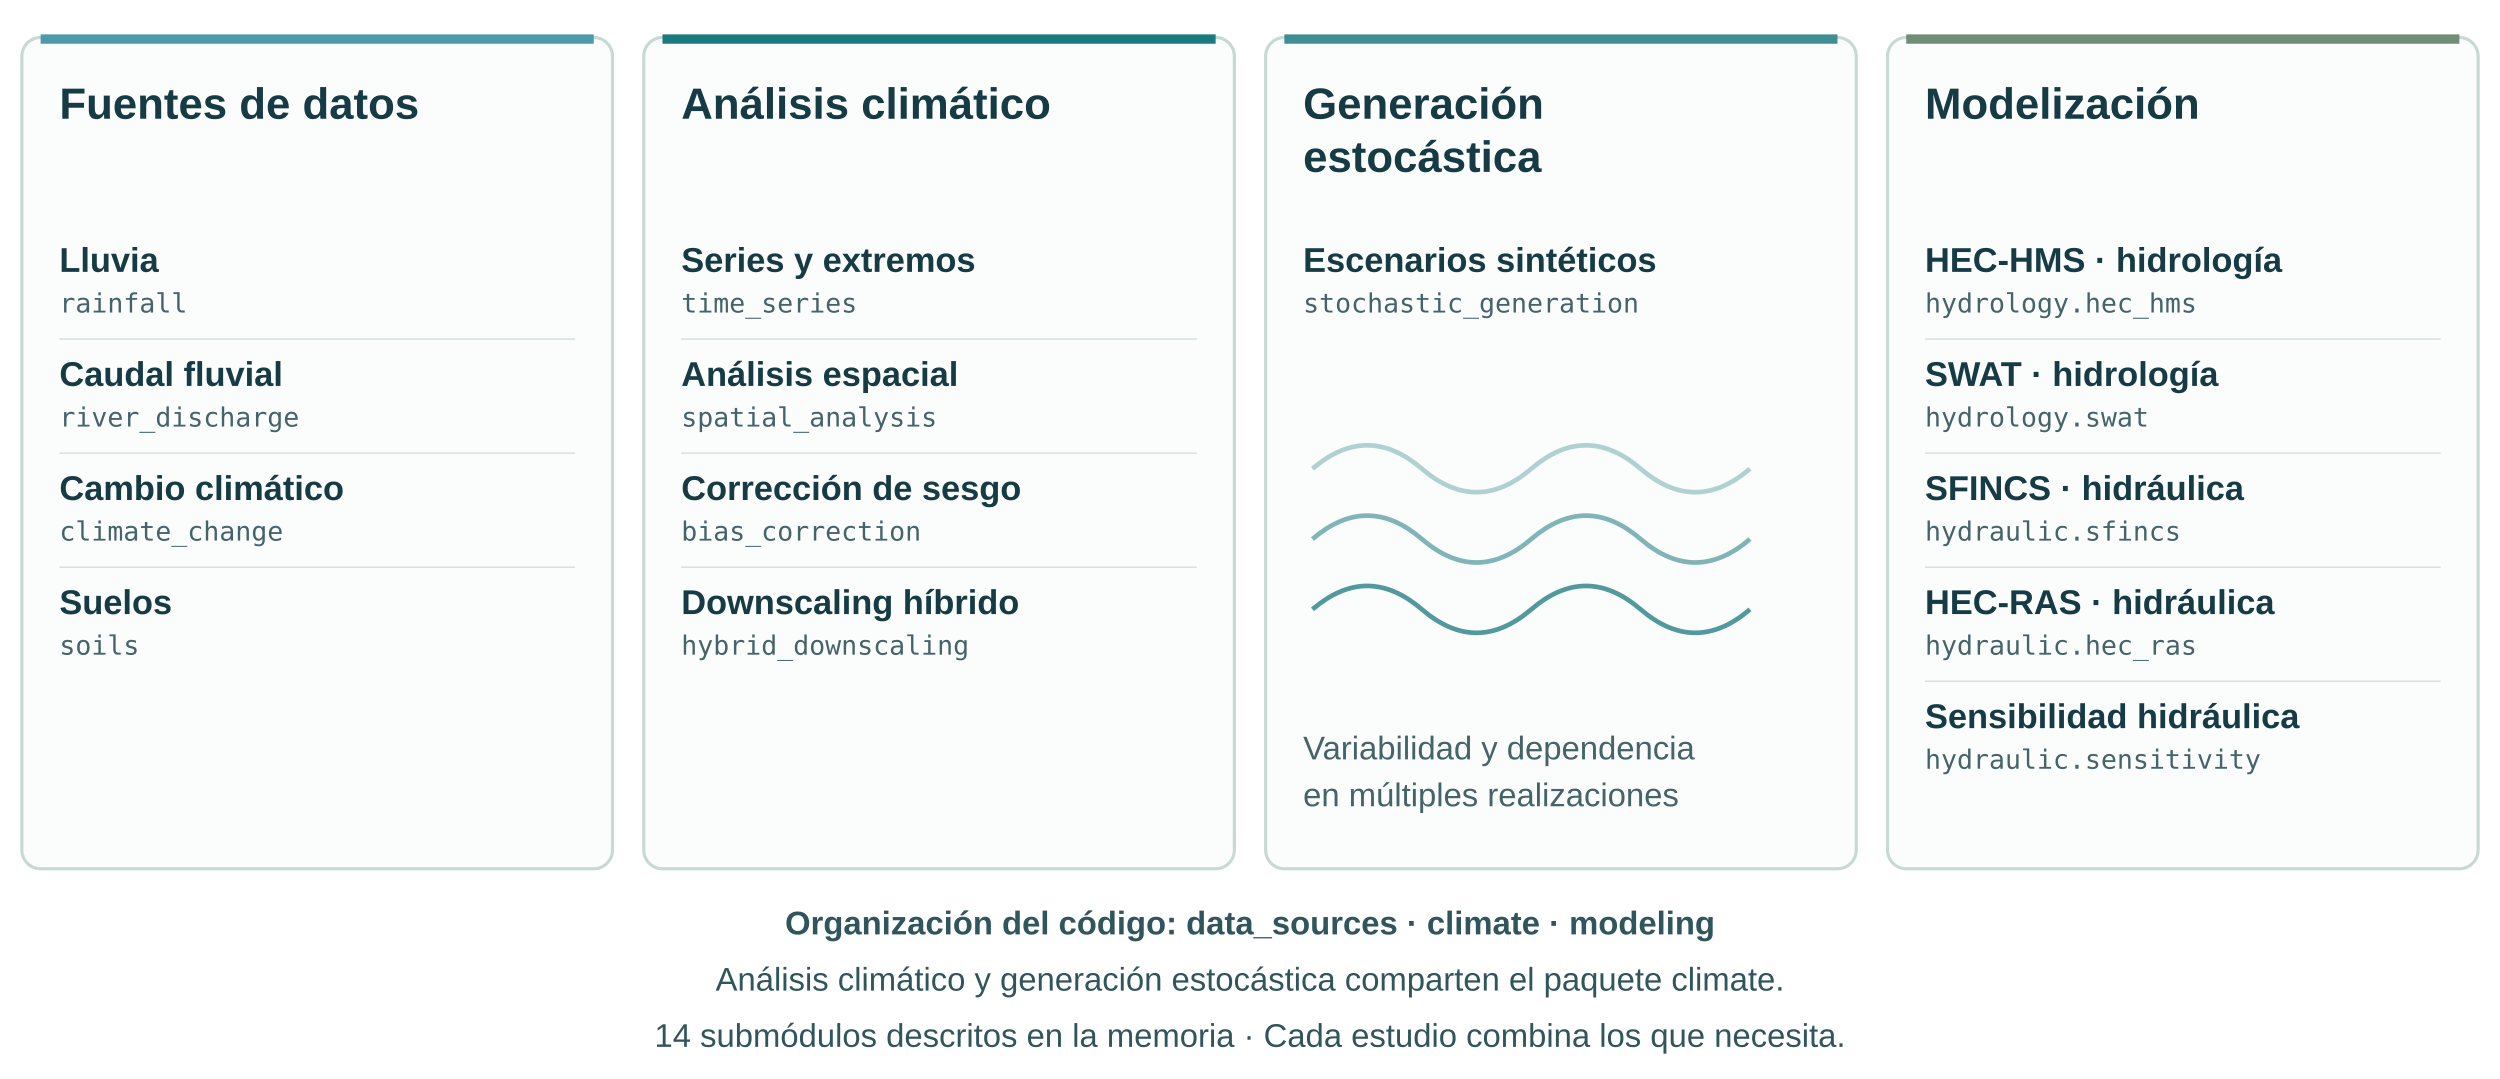
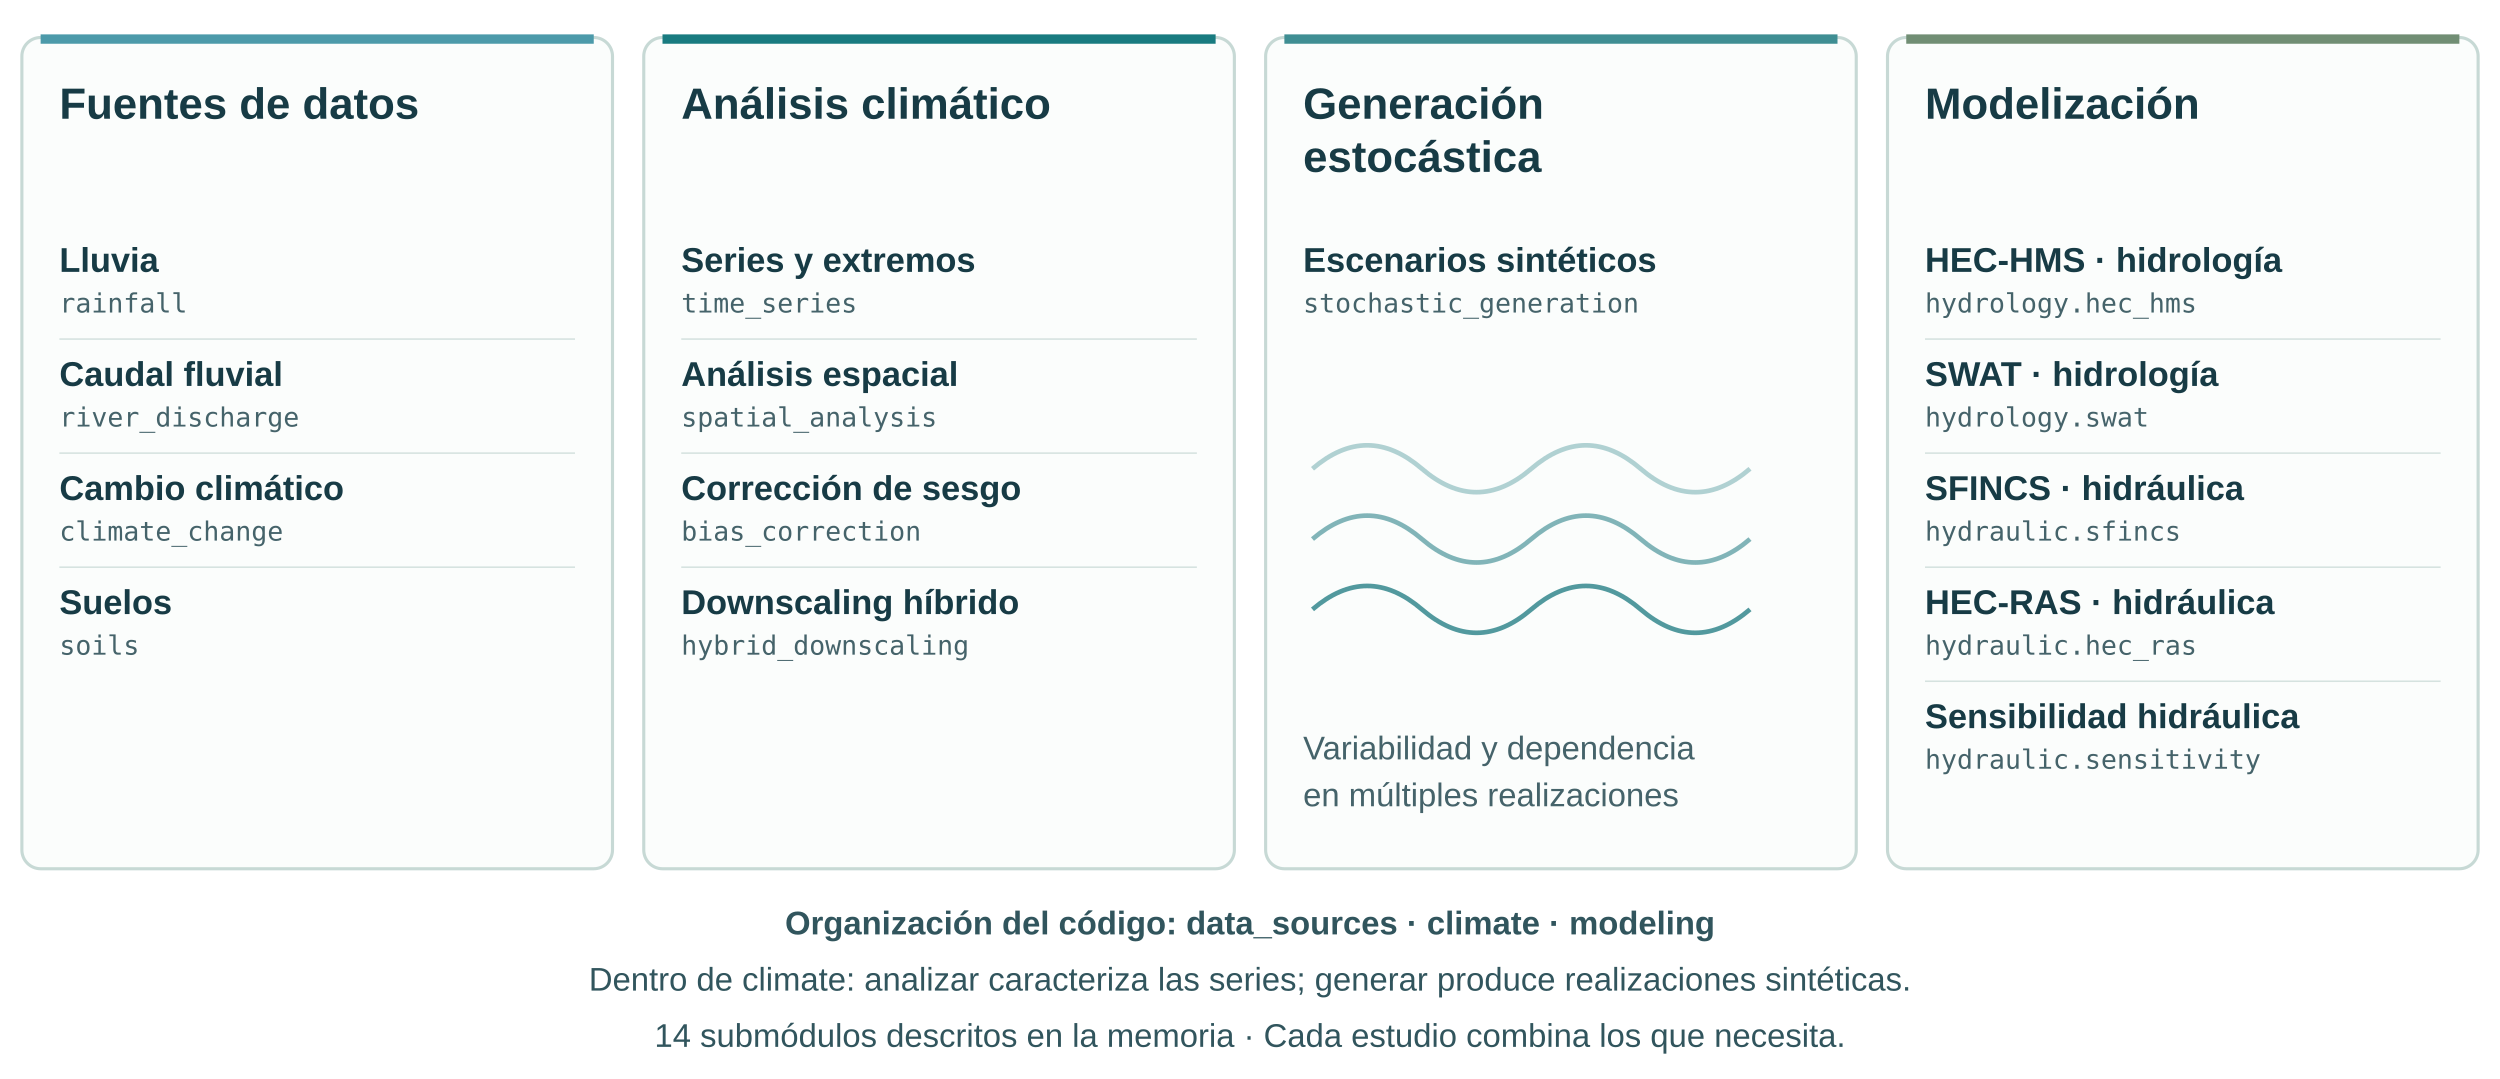
<svg xmlns="http://www.w3.org/2000/svg" viewBox="0 0 1600 690" role="img" aria-labelledby="title" font-family="Avenir Next,Segoe UI,Arial,sans-serif">
  <rect x="14" y="24" width="378" height="532" rx="12" fill="#fbfdfc" stroke="#c7d9d5" stroke-width="2" />
  <path d="M26 25h354" stroke="#4c9aaa" stroke-width="6" />
  <text x="38" y="76" font-size="28" font-weight="750" fill="#173b45">Fuentes de datos</text>
  <text x="38" y="174" font-size="22" font-weight="650" fill="#173b45">Lluvia</text>
  <text x="38" y="200" font-family="SFMono-Regular,Consolas,monospace" font-size="17" fill="#45636a">rainfall</text>
  <path d="M38 217h330" stroke="#d5e2df" />
  <text x="38" y="247" font-size="22" font-weight="650" fill="#173b45">Caudal fluvial</text>
  <text x="38" y="273" font-family="SFMono-Regular,Consolas,monospace" font-size="17" fill="#45636a">river_discharge</text>
  <path d="M38 290h330" stroke="#d5e2df" />
  <text x="38" y="320" font-size="22" font-weight="650" fill="#173b45">Cambio climático</text>
  <text x="38" y="346" font-family="SFMono-Regular,Consolas,monospace" font-size="17" fill="#45636a">climate_change</text>
  <path d="M38 363h330" stroke="#d5e2df" />
  <text x="38" y="393" font-size="22" font-weight="650" fill="#173b45">Suelos</text>
  <text x="38" y="419" font-family="SFMono-Regular,Consolas,monospace" font-size="17" fill="#45636a">soils</text>
  <rect x="412" y="24" width="378" height="532" rx="12" fill="#fbfdfc" stroke="#c7d9d5" stroke-width="2" />
  <path d="M424 25h354" stroke="#197b80" stroke-width="6" />
  <text x="436" y="76" font-size="28" font-weight="750" fill="#173b45">Análisis climático</text>
  <text x="436" y="174" font-size="22" font-weight="650" fill="#173b45">Series y extremos</text>
  <text x="436" y="200" font-family="SFMono-Regular,Consolas,monospace" font-size="17" fill="#45636a">time_series</text>
  <path d="M436 217h330" stroke="#d5e2df" />
  <text x="436" y="247" font-size="22" font-weight="650" fill="#173b45">Análisis espacial</text>
  <text x="436" y="273" font-family="SFMono-Regular,Consolas,monospace" font-size="17" fill="#45636a">spatial_analysis</text>
  <path d="M436 290h330" stroke="#d5e2df" />
  <text x="436" y="320" font-size="22" font-weight="650" fill="#173b45">Corrección de sesgo</text>
  <text x="436" y="346" font-family="SFMono-Regular,Consolas,monospace" font-size="17" fill="#45636a">bias_correction</text>
  <path d="M436 363h330" stroke="#d5e2df" />
  <text x="436" y="393" font-size="22" font-weight="650" fill="#173b45">Downscaling híbrido</text>
  <text x="436" y="419" font-family="SFMono-Regular,Consolas,monospace" font-size="17" fill="#45636a">hybrid_downscaling</text>
  <rect x="810" y="24" width="378" height="532" rx="12" fill="#fbfdfc" stroke="#c7d9d5" stroke-width="2" />
  <path d="M822 25h354" stroke="#3f8e93" stroke-width="6" />
  <text x="834" y="76" font-size="28" font-weight="750" fill="#173b45">Generación</text>
  <text x="834" y="110" font-size="28" font-weight="750" fill="#173b45">estocástica</text>
  <text x="834" y="174" font-size="22" font-weight="650" fill="#173b45">Escenarios sintéticos</text>
  <text x="834" y="200" font-family="SFMono-Regular,Consolas,monospace" font-size="17" fill="#45636a">stochastic_generation</text>
  <g fill="none" stroke="#3f8e93" stroke-width="3">
    <path d="M840 300q35 -30 70 0t70 0t70 0t70 0" opacity="0.4" />
    <path d="M840 345q35 -30 70 0t70 0t70 0t70 0" opacity="0.65" />
    <path d="M840 390q35 -30 70 0t70 0t70 0t70 0" opacity="0.9" />
  </g>
  <text x="834" y="486" font-size="21" fill="#45636a">Variabilidad y dependencia</text>
  <text x="834" y="516" font-size="21" fill="#45636a">en múltiples realizaciones</text>
  <rect x="1208" y="24" width="378" height="532" rx="12" fill="#fbfdfc" stroke="#c7d9d5" stroke-width="2" />
  <path d="M1220 25h354" stroke="#718e74" stroke-width="6" />
  <text x="1232" y="76" font-size="28" font-weight="750" fill="#173b45">Modelización</text>
  <text x="1232" y="174" font-size="22" font-weight="650" fill="#173b45">HEC-HMS · hidrología</text>
  <text x="1232" y="200" font-family="SFMono-Regular,Consolas,monospace" font-size="17" fill="#45636a">hydrology.hec_hms</text>
  <path d="M1232 217h330" stroke="#d5e2df" />
  <text x="1232" y="247" font-size="22" font-weight="650" fill="#173b45">SWAT · hidrología</text>
  <text x="1232" y="273" font-family="SFMono-Regular,Consolas,monospace" font-size="17" fill="#45636a">hydrology.swat</text>
  <path d="M1232 290h330" stroke="#d5e2df" />
  <text x="1232" y="320" font-size="22" font-weight="650" fill="#173b45">SFINCS · hidráulica</text>
  <text x="1232" y="346" font-family="SFMono-Regular,Consolas,monospace" font-size="17" fill="#45636a">hydraulic.sfincs</text>
  <path d="M1232 363h330" stroke="#d5e2df" />
  <text x="1232" y="393" font-size="22" font-weight="650" fill="#173b45">HEC-RAS · hidráulica</text>
  <text x="1232" y="419" font-family="SFMono-Regular,Consolas,monospace" font-size="17" fill="#45636a">hydraulic.hec_ras</text>
  <path d="M1232 436h330" stroke="#d5e2df" />
  <text x="1232" y="466" font-size="22" font-weight="650" fill="#173b45">Sensibilidad hidráulica</text>
  <text x="1232" y="492" font-family="SFMono-Regular,Consolas,monospace" font-size="17" fill="#45636a">hydraulic.sensitivity</text>
  <g fill="#31555d" text-anchor="middle" font-size="21">
    <text x="800" y="598" font-weight="650">Organización del código: data_sources · climate · modeling</text>
-     <text x="800" y="634">Análisis climático y generación estocástica comparten el paquete climate.</text>
+     <text x="800" y="634">Dentro de climate: analizar caracteriza las series; generar produce realizaciones sintéticas.</text>
    <text x="800" y="670">14 submódulos descritos en la memoria · Cada estudio combina los que necesita.</text>
  </g>
</svg>
